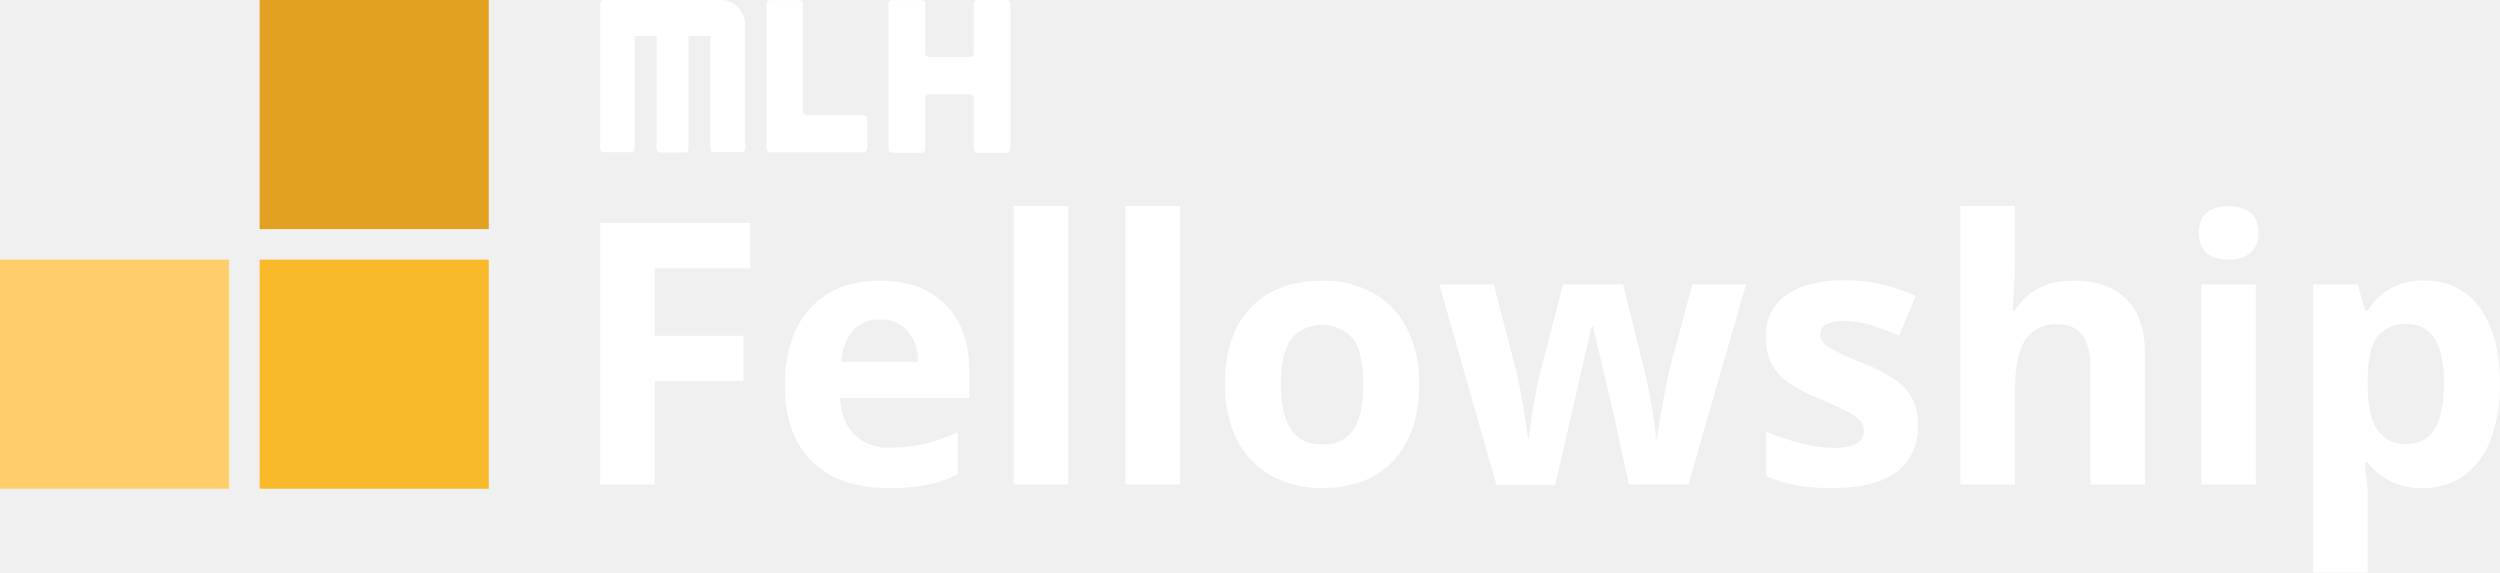
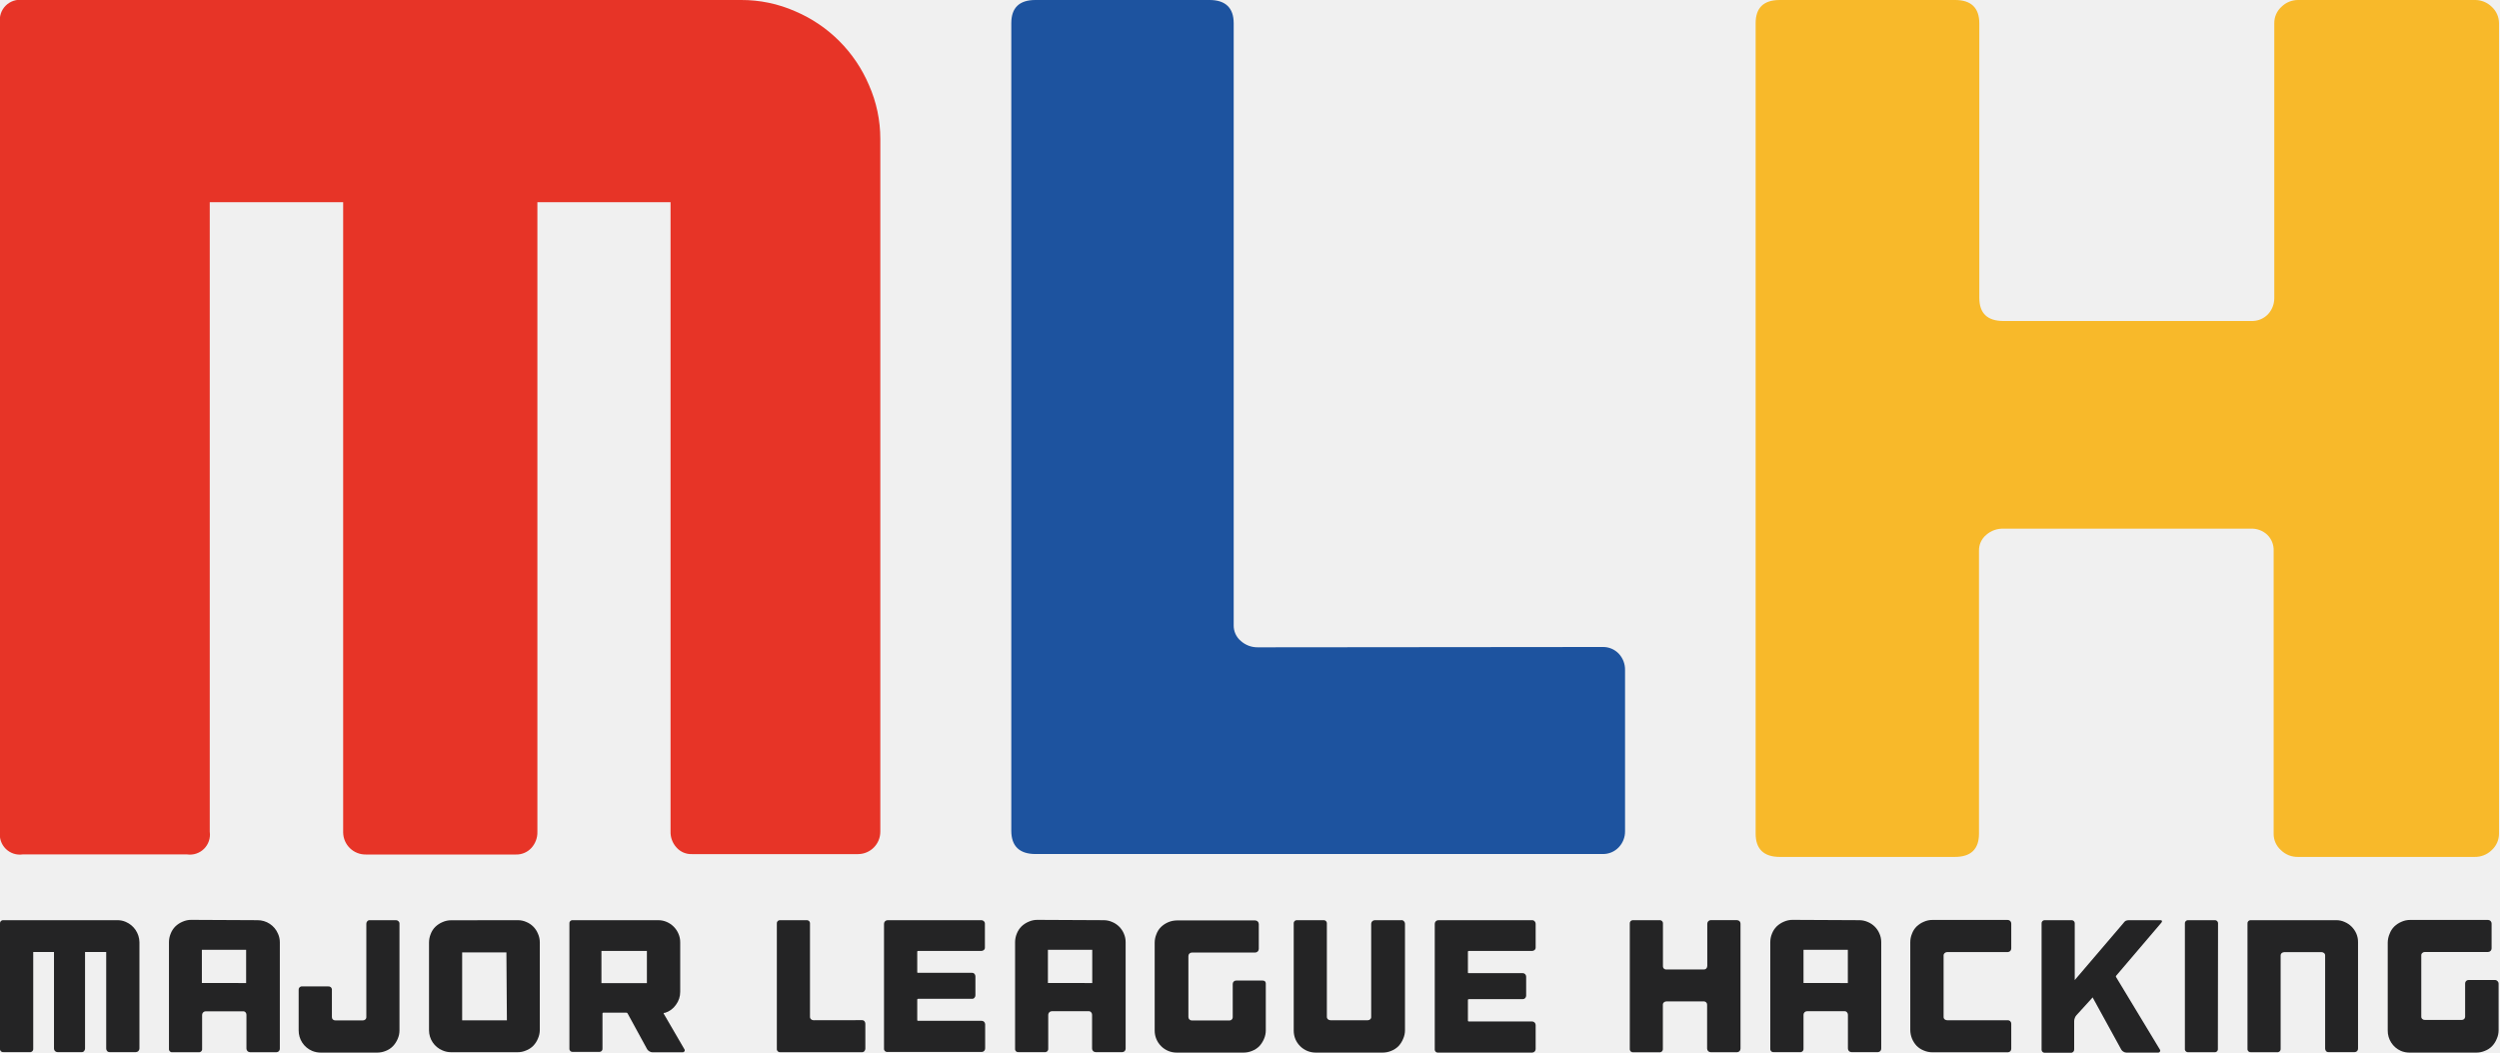
- <svg xmlns="http://www.w3.org/2000/svg" id="Layer_1" data-name="Layer 1" viewBox="0 0 378.01 86.58">
+ <svg xmlns="http://www.w3.org/2000/svg" viewBox="0 0 310.59 130.78">
  <defs>
-     <style>.cls-1,.cls-2{fill:#fff;}.cls-1{fill-rule:evenodd;}.cls-3{fill:#f8b92a;}.cls-4{fill:#ffcd69;}.cls-5{fill:#e2a120;}</style>
+     <style>.cls-1{fill:#242425;}.cls-2{fill:#e73427;}.cls-3{fill:#1d539f;}.cls-4{fill:#f8b92a;}</style>
  </defs>
  <g id="Layer_2" data-name="Layer 2">
-     <g id="Logo_Yellow_Alt" data-name="Logo Yellow Alt">
-       <g id="logo">
-         <g id="Wordmark">
-           <g id="Layer_2-2" data-name="Layer 2-2">
-             <g id="Layer_1-2" data-name="Layer 1-2">
-               <path class="cls-1" d="M112.35,2.3a4.27,4.27,0,0,0-.74-1.18,3.42,3.42,0,0,0-1.09-.8A3.66,3.66,0,0,0,109.18,0H91.34a.54.54,0,0,0-.43.17.59.59,0,0,0-.15.46V22.4c0,.42.18.61.56.61H95.4c.38,0,.56-.19.56-.61V5.45h3.32v17a.58.58,0,0,0,.55.61h3.75a.49.49,0,0,0,.38-.17.71.71,0,0,0,.15-.44v-17h3.31v17a.77.77,0,0,0,.14.44A.5.5,0,0,0,108,23h4.11a.58.58,0,0,0,.56-.6h0V3.76A3.87,3.87,0,0,0,112.35,2.3Z" transform="translate(0 0)" />
-               <path class="cls-1" d="M131,17.6a.48.48,0,0,0-.4-.17H122a.54.54,0,0,1-.42-.16.58.58,0,0,1-.18-.43V.65c0-.41-.2-.63-.6-.63h-4.3c-.4,0-.6.22-.6.63V22.4q0,.63.6.63h14.08a.49.49,0,0,0,.4-.18.66.66,0,0,0,.17-.45V18.06A.69.69,0,0,0,131,17.6Z" transform="translate(0 0)" />
-               <path class="cls-1" d="M152.62.2a.56.56,0,0,0-.42-.2h-4.39a.52.52,0,0,0-.41.18.59.59,0,0,0-.18.45V8a.6.6,0,0,1-.54.63h-6.19a.53.53,0,0,1-.58-.46V.65c0-.41-.2-.63-.6-.63h-4.37c-.4,0-.6.22-.6.63V22.46c0,.41.2.63.6.63h4.37c.4,0,.6-.22.6-.63V14.71a.75.75,0,0,1,.16-.29.63.63,0,0,1,.42-.16h6.15a.54.54,0,0,1,.42.16.67.67,0,0,1,.16.43v7.61a.67.67,0,0,0,.18.46.55.55,0,0,0,.42.17h4.38a.55.55,0,0,0,.42-.17.61.61,0,0,0,.18-.46V.65A.67.67,0,0,0,152.62.2Z" transform="translate(0 0)" />
-             </g>
-           </g>
-           <path class="cls-2" d="M99,73.26H90.76V33.7h22.67v6.87H99v10.2h13.42v6.85H99Z" transform="translate(0 0)" />
-           <path class="cls-2" d="M134.22,73.8q-7.31,0-11.42-4t-4.12-11.42q0-7.6,3.81-11.76T133,42.44q6.42,0,10,3.65t3.57,10.1v4H127.05a8,8,0,0,0,2.08,5.5,7.38,7.38,0,0,0,5.47,2,22.51,22.51,0,0,0,5.17-.57,25.62,25.62,0,0,0,5.08-1.81V71.7a19.49,19.49,0,0,1-4.62,1.61A29.56,29.56,0,0,1,134.22,73.8Zm-1.17-25.49A5.21,5.21,0,0,0,128.94,50a7.66,7.66,0,0,0-1.7,4.72h11.58a6.83,6.83,0,0,0-1.6-4.72A5.41,5.41,0,0,0,133.05,48.31Z" transform="translate(0 0)" />
-           <path class="cls-2" d="M161.52,73.26h-8.25V31.15h8.25Z" transform="translate(0 0)" />
-           <path class="cls-2" d="M178.44,73.26h-8.26V31.15h8.26Z" transform="translate(0 0)" />
-           <path class="cls-2" d="M214.59,58.08q0,7.39-3.89,11.56T199.85,73.8a15.18,15.18,0,0,1-7.69-1.9A12.81,12.81,0,0,1,187,66.42a18.35,18.35,0,0,1-1.78-8.34q0-7.41,3.87-11.53T200,42.44a15.37,15.37,0,0,1,7.68,1.89,12.69,12.69,0,0,1,5.12,5.44A18.36,18.36,0,0,1,214.59,58.08Zm-20.91,0q0,4.5,1.47,6.79a5.25,5.25,0,0,0,4.8,2.3,5.18,5.18,0,0,0,4.75-2.28q1.45-2.3,1.45-6.81c0-3-.49-5.25-1.46-6.74a6.22,6.22,0,0,0-8.76-.79,5.9,5.9,0,0,0-.79.79C194.16,52.82,193.68,55.07,193.68,58.08Z" transform="translate(0 0)" />
-           <path class="cls-2" d="M246.29,73.26,244,62.68l-3.14-13.37h-.19l-5.52,24h-8.88L217.63,43h8.22l3.49,13.39q.84,3.6,1.71,9.93h.16a55.06,55.06,0,0,1,.95-6.52l.43-2.3L236.33,43h9.09L249,57.51c.08.4.19,1,.34,1.76s.31,1.6.45,2.48.27,1.73.39,2.57a19.07,19.07,0,0,1,.2,2h.17c.16-1.29.45-3.08.86-5.34s.72-3.79.9-4.59L255.89,43H264l-8.71,30.25Z" transform="translate(0 0)" />
-           <path class="cls-2" d="M290,64.28a8.35,8.35,0,0,1-3.23,7.09q-3.24,2.43-9.67,2.43a30.33,30.33,0,0,1-5.63-.44,21.15,21.15,0,0,1-4.4-1.36V65.23A29.58,29.58,0,0,0,272.25,67a20.77,20.77,0,0,0,5.08.73q4.49,0,4.49-2.6a2.11,2.11,0,0,0-.6-1.58,8.11,8.11,0,0,0-2.05-1.38q-1.47-.78-3.9-1.8a24.92,24.92,0,0,1-5.13-2.71,7.73,7.73,0,0,1-2.38-2.85,9.3,9.3,0,0,1-.74-4,7.17,7.17,0,0,1,3.12-6.24c2.09-1.47,5.05-2.2,8.86-2.2a25.23,25.23,0,0,1,10.64,2.38l-2.49,6c-1.39-.6-2.81-1.13-4.25-1.59a13.22,13.22,0,0,0-4-.63c-2.44,0-3.65.66-3.65,2a2.33,2.33,0,0,0,1.17,1.92,32.72,32.72,0,0,0,5.16,2.41,24.08,24.08,0,0,1,5.19,2.68,8,8,0,0,1,2.44,2.87A8.89,8.89,0,0,1,290,64.28Z" transform="translate(0 0)" />
-           <path class="cls-2" d="M324.33,73.26h-8.25V55.59c0-4.37-1.62-6.56-4.87-6.55a5.55,5.55,0,0,0-5,2.36q-1.54,2.35-1.54,7.63V73.26h-8.25V31.15h8.25v8.58c0,.67-.06,2.24-.19,4.71l-.19,2.44h.43q2.76-4.44,8.77-4.44c3.56,0,6.25,1,8.09,2.87s2.76,4.65,2.76,8.22Z" transform="translate(0 0)" />
-           <path class="cls-2" d="M332.48,35.19q0-4,4.49-4t4.5,4a3.94,3.94,0,0,1-1.13,3A4.75,4.75,0,0,1,337,39.24C334,39.24,332.49,37.89,332.48,35.19Zm8.61,38.07h-8.26V43h8.26Z" transform="translate(0 0)" />
-           <path class="cls-2" d="M366.36,73.8A10,10,0,0,1,358,69.93h-.43c.29,2.53.43,4,.43,4.39V86.58h-8.25V43h6.71l1.16,3.92H358a9.56,9.56,0,0,1,8.58-4.49A9.83,9.83,0,0,1,375,46.58q3,4.14,3,11.5a22.81,22.81,0,0,1-1.42,8.42,11.85,11.85,0,0,1-4.05,5.44A10.38,10.38,0,0,1,366.36,73.8ZM363.93,49a5.24,5.24,0,0,0-4.47,1.88c-.94,1.26-1.42,3.33-1.46,6.21V58q0,4.86,1.45,7A5.15,5.15,0,0,0,364,67.12q5.53,0,5.54-9.15c0-3-.45-5.21-1.36-6.7A4.68,4.68,0,0,0,363.93,49Z" transform="translate(0 0)" />
+     <g id="Layer_1-2" data-name="Layer 1">
+       <g id="mlh-logo-color-dark">
+         <g id="Major_League_Hacking" data-name="Major League Hacking">
+           <path class="cls-1" d="M15.65,114.54a2.79,2.79,0,0,1,1.68,2.51v13.22a.45.45,0,0,1-.45.44H13.62a.39.39,0,0,1-.3-.12.47.47,0,0,1-.12-.32v-12H10.57v12a.45.45,0,0,1-.12.31.34.34,0,0,1-.3.13h-3a.44.44,0,0,1-.44-.44h0v-12H4.13v12a.39.39,0,0,1-.33.44H.45A.4.4,0,0,1,0,130.4V114.76a.39.39,0,0,1,.33-.44H14.57A2.52,2.52,0,0,1,15.65,114.54Z" />
+           <path class="cls-1" d="M32,114.32A2.75,2.75,0,0,1,34.55,116a2.56,2.56,0,0,1,.23,1.06v13.22a.42.42,0,0,1-.42.44H31.08a.45.45,0,0,1-.45-.44h0v-4.2a.44.44,0,0,0-.11-.31.38.38,0,0,0-.31-.13H25.57a.45.45,0,0,0-.45.44h0v4.2a.38.38,0,0,1-.32.44H21.45a.38.38,0,0,1-.45-.32V117.06a2.75,2.75,0,0,1,.21-1.06,2.6,2.6,0,0,1,.59-.91,2.91,2.91,0,0,1,.91-.59,2.58,2.58,0,0,1,1.06-.22Zm-1.41,7.81V118h-5.5v4.12Z" />
+           <path class="cls-1" d="M49.52,114.45a.37.37,0,0,1,.13.31V128a2.58,2.58,0,0,1-.22,1.06,3,3,0,0,1-.59.91,2.47,2.47,0,0,1-.9.59,2.8,2.8,0,0,1-1.07.21h-7a2.8,2.8,0,0,1-1.07-.21A2.74,2.74,0,0,1,37.12,128v-5a.4.4,0,0,1,.33-.45H40.8a.41.41,0,0,1,.45.33v3.47a.41.41,0,0,0,.12.31.46.46,0,0,0,.32.11h3.4a.44.44,0,0,0,.31-.11.38.38,0,0,0,.13-.31V114.76a.45.45,0,0,1,.12-.31.37.37,0,0,1,.31-.13h3.26A.39.39,0,0,1,49.52,114.45Z" />
+           <path class="cls-1" d="M64.35,114.32a2.58,2.58,0,0,1,1.06.22A2.64,2.64,0,0,1,66.86,116a2.56,2.56,0,0,1,.23,1.06v10.89a2.64,2.64,0,0,1-.23,1.07,2.78,2.78,0,0,1-.58.9,2.51,2.51,0,0,1-.91.59,2.54,2.54,0,0,1-1.06.21H56.05A2.61,2.61,0,0,1,55,130.5a2.71,2.71,0,0,1-1.68-2.5V117.11a2.8,2.8,0,0,1,.21-1.07,2.45,2.45,0,0,1,.58-.9,2.91,2.91,0,0,1,.91-.59,2.55,2.55,0,0,1,1.06-.22Zm-1.41,4h-5.5v8.44H63Z" />
+           <path class="cls-1" d="M85.06,130.35a.22.22,0,0,1,0,.27.27.27,0,0,1-.25.11H81.09a.7.7,0,0,1-.37-.11.75.75,0,0,1-.29-.27L78,125.9a.17.17,0,0,0-.17-.09H75a.1.1,0,0,0-.12.08,0,0,0,0,0,0,0v4.36a.38.38,0,0,1-.34.43H71.21a.39.39,0,0,1-.44-.32.24.24,0,0,1,0-.12V114.76a.38.38,0,0,1,.32-.44H81.81a2.62,2.62,0,0,1,1.06.22A2.78,2.78,0,0,1,84.32,116a2.58,2.58,0,0,1,.22,1.06v6.16a2.66,2.66,0,0,1-.53,1.61,2.58,2.58,0,0,1-1.35,1h-.07c-.11,0-.14.08-.08.14v0ZM80.4,118.14H74.75v4H80.4Z" />
+           <path class="cls-1" d="M107.12,126.74a.39.39,0,0,1,.31.12.47.47,0,0,1,.12.32v3.1a.45.45,0,0,1-.12.31.37.37,0,0,1-.31.13H97a.4.4,0,0,1-.45-.32V114.76a.39.39,0,0,1,.33-.44h3.35a.39.39,0,0,1,.44.33.2.2,0,0,1,0,.11v11.56a.4.4,0,0,0,.13.31.47.47,0,0,0,.32.12Z" />
+           <path class="cls-1" d="M122.28,114.45a.4.4,0,0,1,.13.31v2.95a.37.37,0,0,1-.13.31.45.45,0,0,1-.31.12h-7.86a.09.09,0,0,0-.11.08s0,0,0,0v2.55c0,.06,0,.09.11.09h6.7a.37.37,0,0,1,.3.13.45.45,0,0,1,.12.31v2.35a.45.45,0,0,1-.12.31.37.37,0,0,1-.3.13h-6.7a.1.1,0,0,0-.11.08,0,0,0,0,0,0,0v2.53a.09.09,0,0,0,.07.12H122a.44.44,0,0,1,.44.43v3a.43.43,0,0,1-.43.44H110.32a.4.4,0,0,1-.45-.32V114.76a.45.45,0,0,1,.45-.44H122A.42.42,0,0,1,122.28,114.45Z" />
+           <path class="cls-1" d="M137.15,114.32a2.6,2.6,0,0,1,1.07.22,2.69,2.69,0,0,1,1.46,1.45,2.55,2.55,0,0,1,.22,1.06v13.22a.42.42,0,0,1-.42.44h-3.31a.44.44,0,0,1-.44-.44h0v-4.2a.45.45,0,0,0-.12-.31.37.37,0,0,0-.31-.13h-4.57a.45.45,0,0,0-.45.44h0v4.2a.39.39,0,0,1-.33.44H126.6a.38.38,0,0,1-.44-.32.24.24,0,0,1,0-.12V117.06a2.75,2.75,0,0,1,.21-1.06,2.6,2.6,0,0,1,.59-.91,2.91,2.91,0,0,1,.91-.59,2.55,2.55,0,0,1,1.06-.22Zm-1.4,7.81V118h-5.51v4.12Z" />
+           <path class="cls-1" d="M157.2,121.9a.41.41,0,0,1,.12.32V128a2.58,2.58,0,0,1-.22,1.06,3.21,3.21,0,0,1-.58.91,2.6,2.6,0,0,1-.91.59,2.78,2.78,0,0,1-1.06.21h-8.3a2.73,2.73,0,0,1-2.74-2.74v-10.9a2.78,2.78,0,0,1,.21-1.06,2.44,2.44,0,0,1,.58-.91,3,3,0,0,1,.9-.59,2.81,2.81,0,0,1,1.07-.22H156a.45.45,0,0,1,.45.45h0v3.09a.45.45,0,0,1-.45.45h-7.85a.47.47,0,0,0-.32.12.44.44,0,0,0-.13.31v7.59a.42.42,0,0,0,.13.3.43.43,0,0,0,.32.12h4.64a.4.4,0,0,0,.42-.38v-4.14a.42.42,0,0,1,.42-.44h3.28A.43.43,0,0,1,157.2,121.9Z" />
+           <path class="cls-1" d="M174.49,114.45a.44.44,0,0,1,.13.31V128a2.59,2.59,0,0,1-.23,1.06,3,3,0,0,1-.58.91,2.6,2.6,0,0,1-.91.59,2.8,2.8,0,0,1-1.07.21h-8.3a2.78,2.78,0,0,1-1.06-.21A2.75,2.75,0,0,1,161,129.1a2.8,2.8,0,0,1-.21-1.07V114.76a.39.39,0,0,1,.33-.44h3.35a.39.39,0,0,1,.44.33.2.2,0,0,1,0,.11v11.56a.4.4,0,0,0,.13.31.47.47,0,0,0,.32.12H170a.42.42,0,0,0,.3-.12.37.37,0,0,0,.12-.31V114.76a.45.45,0,0,1,.45-.44h3.26A.39.39,0,0,1,174.49,114.45Z" />
+           <path class="cls-1" d="M190.73,114.45a.44.44,0,0,1,.13.31v2.95a.4.4,0,0,1-.13.31.47.47,0,0,1-.32.12h-7.85a.1.1,0,0,0-.12.08v2.59c0,.06,0,.09.12.09h6.7a.39.39,0,0,1,.3.13.45.45,0,0,1,.12.31v2.35a.45.45,0,0,1-.12.31.39.39,0,0,1-.3.13h-6.7a.11.11,0,0,0-.12.08v2.57a.1.1,0,0,0,.08.12h7.89a.45.45,0,0,1,.45.43v3a.44.44,0,0,1-.43.44H178.77a.39.39,0,0,1-.45-.32.24.24,0,0,1,0-.12V114.76a.45.45,0,0,1,.45-.44h11.64A.42.42,0,0,1,190.73,114.45Z" />
+           <path class="cls-1" d="M215.88,114.32a.42.42,0,0,1,.44.42v15.54a.43.43,0,0,1-.43.44h-3.27a.45.45,0,0,1-.45-.44h0v-5.45a.4.4,0,0,0-.38-.42h-4.67a.45.45,0,0,0-.32.12.37.37,0,0,0-.13.31v5.45a.39.39,0,0,1-.33.44.21.21,0,0,1-.11,0H203a.39.39,0,0,1-.44-.33.2.2,0,0,1,0-.11V114.76a.39.39,0,0,1,.33-.44h3.35a.39.39,0,0,1,.44.33.2.2,0,0,1,0,.11V120a.39.39,0,0,0,.33.44h4.75a.39.39,0,0,0,.31-.12.47.47,0,0,0,.12-.32v-5.25a.45.45,0,0,1,.45-.44h3.25Z" />
+           <path class="cls-1" d="M231.06,114.32a2.6,2.6,0,0,1,1.07.22,2.69,2.69,0,0,1,1.46,1.45,2.55,2.55,0,0,1,.22,1.06v13.22a.42.42,0,0,1-.42.44h-3.28a.44.44,0,0,1-.44-.44v-4.2a.45.45,0,0,0-.12-.31.37.37,0,0,0-.31-.13h-4.65a.44.44,0,0,0-.44.44h0v4.2a.39.39,0,0,1-.33.44h-3.35a.39.39,0,0,1-.45-.32V117.06a2.75,2.75,0,0,1,.21-1.06,2.6,2.6,0,0,1,.59-.91,3,3,0,0,1,.91-.59,2.62,2.62,0,0,1,1.06-.22Zm-1.4,7.81V118h-5.51v4.12Z" />
+           <path class="cls-1" d="M241.68,118.42a.39.39,0,0,0-.12.31v7.59a.39.39,0,0,0,.12.31.47.47,0,0,0,.32.12h7.53a.42.42,0,0,1,.44.42v3.12a.42.42,0,0,1-.42.44h-9.37a2.71,2.71,0,0,1-1.06-.21,2.6,2.6,0,0,1-.91-.59,2.92,2.92,0,0,1-.79-2V117.07a2.71,2.71,0,0,1,.21-1.06,2.44,2.44,0,0,1,.58-.91,2.91,2.91,0,0,1,.91-.59,2.55,2.55,0,0,1,1.06-.22h9.35a.44.44,0,0,1,.44.43v3.11a.44.44,0,0,1-.42.45H242A.45.45,0,0,0,241.68,118.42Z" />
+           <path class="cls-1" d="M263,121.23a.12.12,0,0,0,0,.16l5.44,9a.22.22,0,0,1,0,.27.27.27,0,0,1-.25.11h-3.9a.7.7,0,0,1-.37-.11.66.66,0,0,1-.28-.27L260.13,124c0-.09-.09-.09-.12,0l-1.94,2.13a.9.9,0,0,0-.2.34,1.1,1.1,0,0,0-.08.4v3.47a.41.41,0,0,1-.33.45h-3.28a.39.39,0,0,1-.44-.33.24.24,0,0,1,0-.12V114.76a.39.39,0,0,1,.33-.44h3.35a.39.39,0,0,1,.44.33.2.2,0,0,1,0,.11v7l6.05-7.08a1,1,0,0,1,.26-.27.93.93,0,0,1,.4-.09h3.89c.13,0,.2,0,.23.09s0,.15-.08.24Z" />
+           <path class="cls-1" d="M275.65,130.28a.38.38,0,0,1-.32.44H272a.39.39,0,0,1-.45-.32V114.76a.39.39,0,0,1,.33-.44h3.35a.39.39,0,0,1,.44.33.2.2,0,0,1,0,.11Z" />
+           <path class="cls-1" d="M291.4,114.54a2.76,2.76,0,0,1,1.46,1.45,2.57,2.57,0,0,1,.21,1.06v13.22a.42.42,0,0,1-.42.44h-3.24a.39.39,0,0,1-.31-.12.47.47,0,0,1-.12-.32V118.72a.37.37,0,0,0-.13-.31.45.45,0,0,0-.31-.12H283.9a.47.47,0,0,0-.32.12.4.4,0,0,0-.13.31v11.56a.39.39,0,0,1-.33.44h-3.35a.39.39,0,0,1-.44-.32.24.24,0,0,1,0-.12V114.76a.39.39,0,0,1,.33-.44h10.71A2.45,2.45,0,0,1,291.4,114.54Z" />
+           <path class="cls-1" d="M310.41,121.9a.42.42,0,0,1,.13.32V128a2.59,2.59,0,0,1-.23,1.06,2.82,2.82,0,0,1-.58.91,2.51,2.51,0,0,1-.91.59,2.71,2.71,0,0,1-1.06.21h-8.3a2.78,2.78,0,0,1-1.06-.21,2.74,2.74,0,0,1-1.64-2.56V117.11A2.8,2.8,0,0,1,297,116a2.45,2.45,0,0,1,.58-.9,2.91,2.91,0,0,1,.91-.59,2.55,2.55,0,0,1,1.06-.22h9.68a.44.44,0,0,1,.44.44v3.1a.44.44,0,0,1-.44.44h-7.86a.45.45,0,0,0-.31.12.37.37,0,0,0-.13.31v7.59a.37.37,0,0,0,.13.31.4.4,0,0,0,.31.11h4.59a.4.4,0,0,0,.42-.38v-4.14a.42.42,0,0,1,.42-.44h3.28A.43.43,0,0,1,310.41,121.9Z" />
        </g>
-         <g id="Icon">
-           <rect class="cls-3" x="39.26" y="39.26" width="34.64" height="34.64" />
-           <rect class="cls-4" y="39.26" width="34.64" height="34.64" />
-           <rect class="cls-5" x="39.26" width="34.64" height="34.64" />
+         <g id="M">
+           <path class="cls-2" d="M98.85,1.41A17.32,17.32,0,0,1,108,10.57a16.51,16.51,0,0,1,1.41,6.68v86.06a2.78,2.78,0,0,1-2.75,2.8H86a2.43,2.43,0,0,1-1.92-.82,2.82,2.82,0,0,1-.74-2V25.12H66.79v78.22a2.87,2.87,0,0,1-.74,2,2.52,2.52,0,0,1-1.93.82H45.47a2.78,2.78,0,0,1-2.82-2.74V25.12H26.07v78.22a2.49,2.49,0,0,1-2.82,2.81H2.82A2.49,2.49,0,0,1,0,103.34V2.81A2.49,2.49,0,0,1,2.82,0H92.11A16.46,16.46,0,0,1,98.85,1.41Z" />
+         </g>
+         <g id="L">
+           <path class="cls-3" d="M199.19,80.38a2.69,2.69,0,0,1,2,.83,2.89,2.89,0,0,1,.78,2.05v20a2.83,2.83,0,0,1-.78,2,2.67,2.67,0,0,1-2,.84h-70.5c-2,0-3-1-3-2.88V2.88c0-1.92,1-2.88,3-2.88h21.64c2,0,3,1,3,2.88V77.65a2.49,2.49,0,0,0,.91,2,3.09,3.09,0,0,0,2.11.77Z" />
+         </g>
+         <g id="H">
+           <path class="cls-4" d="M307.54,0a2.94,2.94,0,0,1,2.14.84,2.76,2.76,0,0,1,.91,2.05V103.57a2.76,2.76,0,0,1-.91,2.05,2.94,2.94,0,0,1-2.14.84H285.62a2.93,2.93,0,0,1-2.13-.84,2.69,2.69,0,0,1-.91-2.05V68.44a2.63,2.63,0,0,0-.79-2,2.82,2.82,0,0,0-2.05-.76H249a3.09,3.09,0,0,0-2.13.76,2.5,2.5,0,0,0-.91,2v35.13c0,1.92-1,2.89-3,2.89H221.2c-2,0-3-1-3-2.89V2.89c0-1.93,1-2.89,3-2.89H243c2,0,3,1,3,2.89V37c0,1.92,1,2.88,3,2.88h30.81a2.74,2.74,0,0,0,2.06-.83,2.93,2.93,0,0,0,.79-2V2.89a2.71,2.71,0,0,1,.9-2.05A2.92,2.92,0,0,1,285.62,0Z" />
        </g>
      </g>
    </g>
  </g>
</svg>
